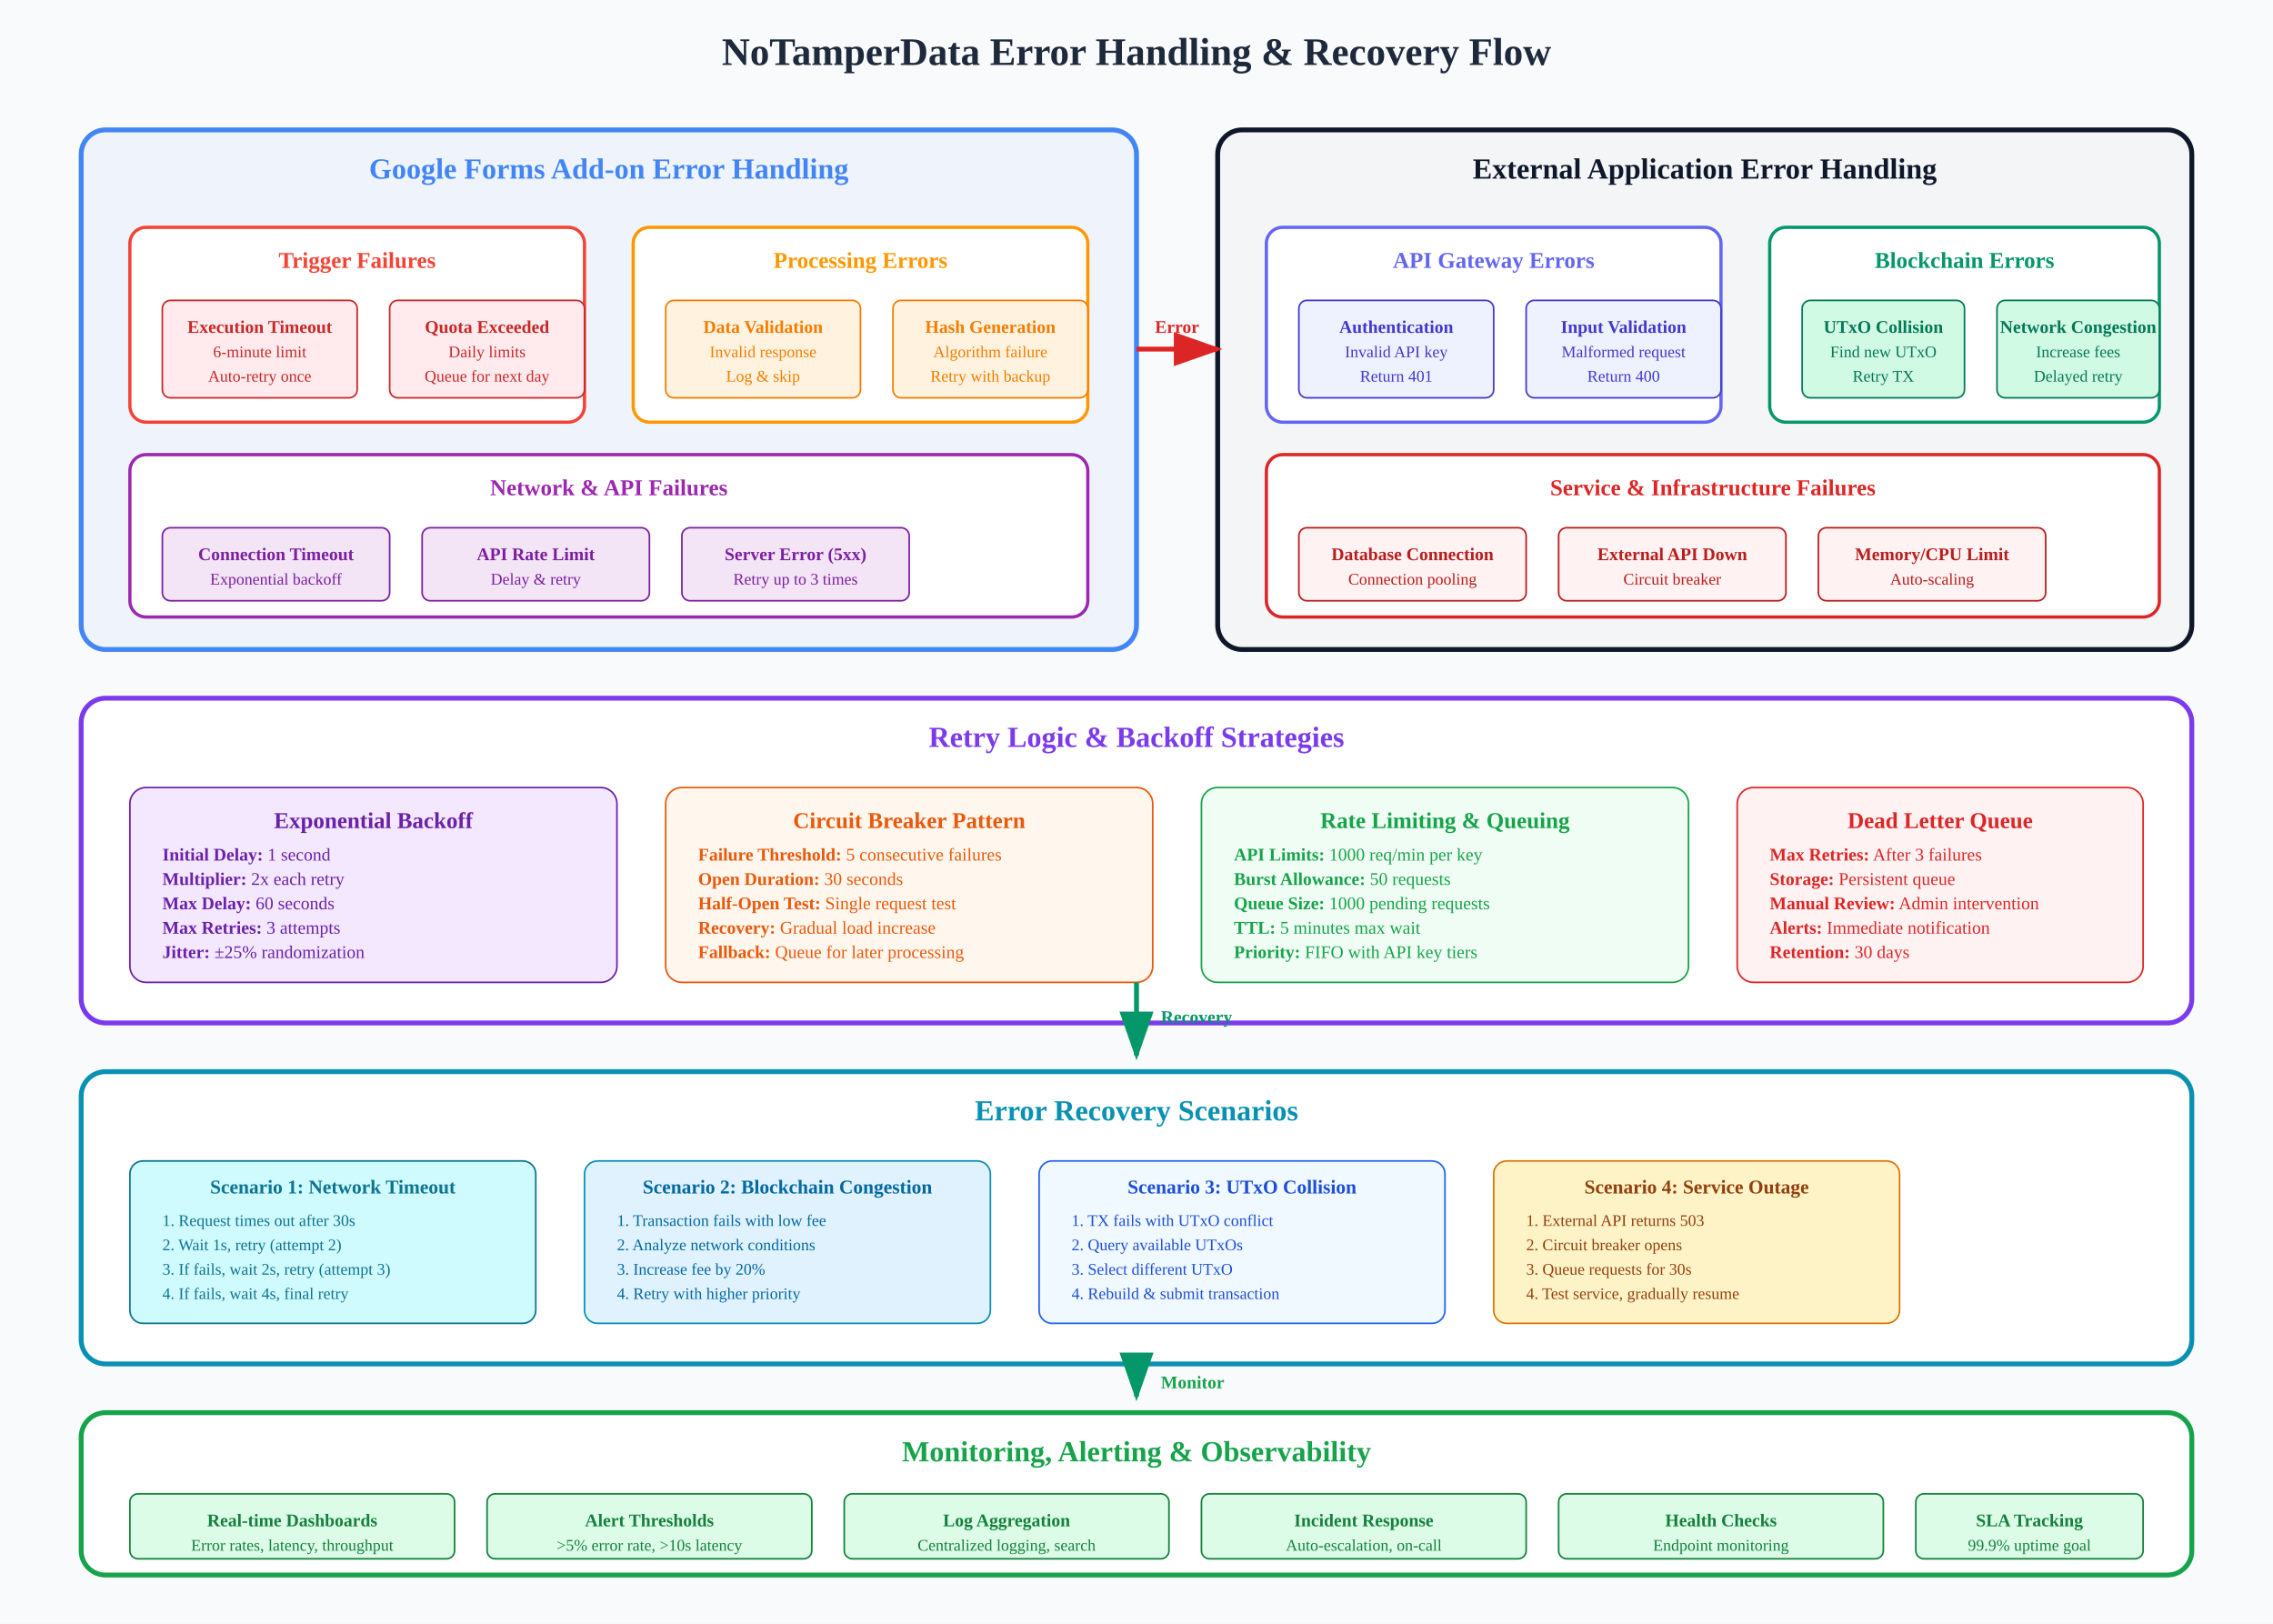
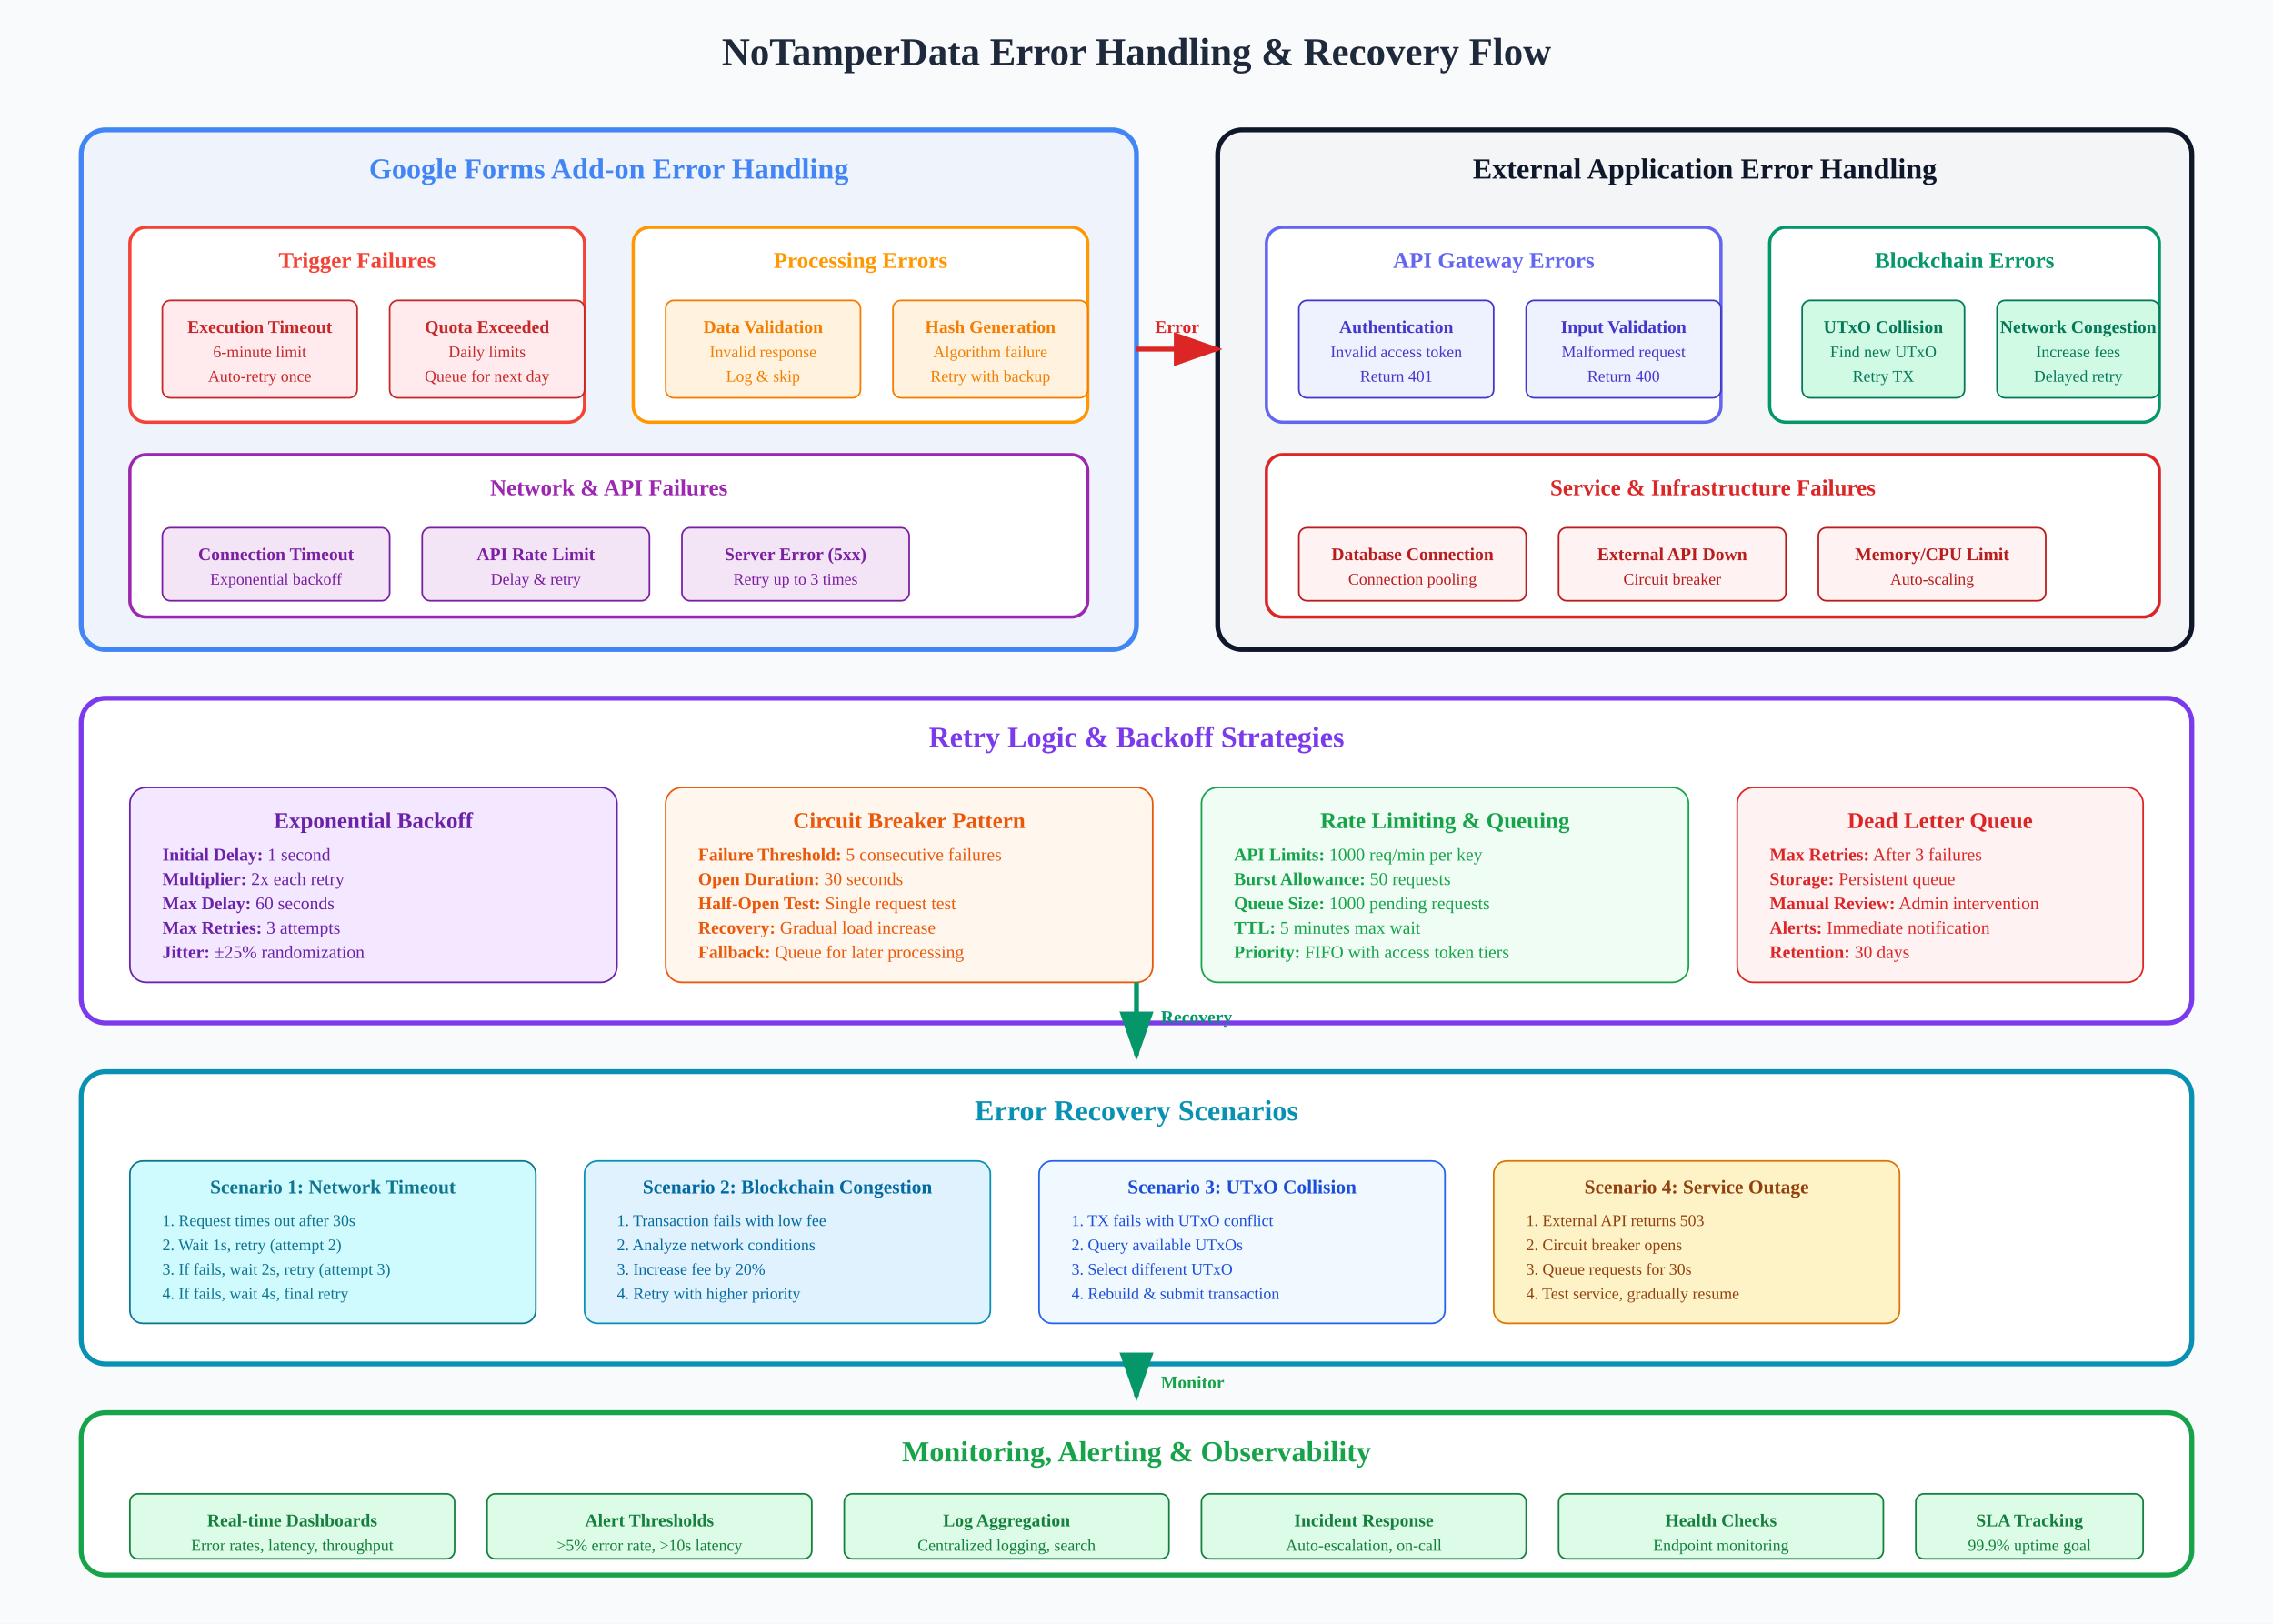
<svg xmlns="http://www.w3.org/2000/svg" viewBox="0 0 1400 1000">
  <rect width="1400" height="1000" fill="#f8fafc" />
  <text x="700" y="40" text-anchor="middle" fill="#1e293b" font-size="24" font-weight="bold">NoTamperData Error Handling &amp; Recovery Flow</text>
  <rect x="50" y="80" width="650" height="320" rx="15" fill="#4285f4" fill-opacity="0.05" stroke="#4285f4" stroke-width="3" />
  <text x="375" y="110" text-anchor="middle" fill="#4285f4" font-size="18" font-weight="bold">Google Forms Add-on Error Handling</text>
  <rect x="80" y="140" width="280" height="120" rx="10" fill="#ffffff" stroke="#f44336" stroke-width="2" />
  <text x="220" y="165" text-anchor="middle" fill="#f44336" font-size="14" font-weight="bold">Trigger Failures</text>
  <rect x="100" y="185" width="120" height="60" rx="5" fill="#ffebee" stroke="#c62828" stroke-width="1" />
  <text x="160" y="205" text-anchor="middle" fill="#c62828" font-size="11" font-weight="bold">Execution Timeout</text>
  <text x="160" y="220" text-anchor="middle" fill="#c62828" font-size="10">6-minute limit</text>
  <text x="160" y="235" text-anchor="middle" fill="#c62828" font-size="10">Auto-retry once</text>
  <rect x="240" y="185" width="120" height="60" rx="5" fill="#ffebee" stroke="#c62828" stroke-width="1" />
  <text x="300" y="205" text-anchor="middle" fill="#c62828" font-size="11" font-weight="bold">Quota Exceeded</text>
  <text x="300" y="220" text-anchor="middle" fill="#c62828" font-size="10">Daily limits</text>
  <text x="300" y="235" text-anchor="middle" fill="#c62828" font-size="10">Queue for next day</text>
  <rect x="390" y="140" width="280" height="120" rx="10" fill="#ffffff" stroke="#ff9800" stroke-width="2" />
  <text x="530" y="165" text-anchor="middle" fill="#ff9800" font-size="14" font-weight="bold">Processing Errors</text>
  <rect x="410" y="185" width="120" height="60" rx="5" fill="#fff3e0" stroke="#f57c00" stroke-width="1" />
  <text x="470" y="205" text-anchor="middle" fill="#f57c00" font-size="11" font-weight="bold">Data Validation</text>
  <text x="470" y="220" text-anchor="middle" fill="#f57c00" font-size="10">Invalid response</text>
  <text x="470" y="235" text-anchor="middle" fill="#f57c00" font-size="10">Log &amp; skip</text>
  <rect x="550" y="185" width="120" height="60" rx="5" fill="#fff3e0" stroke="#f57c00" stroke-width="1" />
  <text x="610" y="205" text-anchor="middle" fill="#f57c00" font-size="11" font-weight="bold">Hash Generation</text>
  <text x="610" y="220" text-anchor="middle" fill="#f57c00" font-size="10">Algorithm failure</text>
  <text x="610" y="235" text-anchor="middle" fill="#f57c00" font-size="10">Retry with backup</text>
  <rect x="80" y="280" width="590" height="100" rx="10" fill="#ffffff" stroke="#9c27b0" stroke-width="2" />
  <text x="375" y="305" text-anchor="middle" fill="#9c27b0" font-size="14" font-weight="bold">Network &amp; API Failures</text>
  <rect x="100" y="325" width="140" height="45" rx="5" fill="#f3e5f5" stroke="#7b1fa2" stroke-width="1" />
  <text x="170" y="345" text-anchor="middle" fill="#7b1fa2" font-size="11" font-weight="bold">Connection Timeout</text>
  <text x="170" y="360" text-anchor="middle" fill="#7b1fa2" font-size="10">Exponential backoff</text>
  <rect x="260" y="325" width="140" height="45" rx="5" fill="#f3e5f5" stroke="#7b1fa2" stroke-width="1" />
  <text x="330" y="345" text-anchor="middle" fill="#7b1fa2" font-size="11" font-weight="bold">API Rate Limit</text>
  <text x="330" y="360" text-anchor="middle" fill="#7b1fa2" font-size="10">Delay &amp; retry</text>
  <rect x="420" y="325" width="140" height="45" rx="5" fill="#f3e5f5" stroke="#7b1fa2" stroke-width="1" />
  <text x="490" y="345" text-anchor="middle" fill="#7b1fa2" font-size="11" font-weight="bold">Server Error (5xx)</text>
  <text x="490" y="360" text-anchor="middle" fill="#7b1fa2" font-size="10">Retry up to 3 times</text>
  <rect x="750" y="80" width="600" height="320" rx="15" fill="#0f172a" fill-opacity="0.02" stroke="#0f172a" stroke-width="3" />
  <text x="1050" y="110" text-anchor="middle" fill="#0f172a" font-size="18" font-weight="bold">External Application Error Handling</text>
  <rect x="780" y="140" width="280" height="120" rx="10" fill="#ffffff" stroke="#6366f1" stroke-width="2" />
  <text x="920" y="165" text-anchor="middle" fill="#6366f1" font-size="14" font-weight="bold">API Gateway Errors</text>
  <rect x="800" y="185" width="120" height="60" rx="5" fill="#eef2ff" stroke="#4338ca" stroke-width="1" />
  <text x="860" y="205" text-anchor="middle" fill="#4338ca" font-size="11" font-weight="bold">Authentication</text>
-   <text x="860" y="220" text-anchor="middle" fill="#4338ca" font-size="10">Invalid API key</text>
+   <text x="860" y="220" text-anchor="middle" fill="#4338ca" font-size="10">Invalid access token</text>
  <text x="860" y="235" text-anchor="middle" fill="#4338ca" font-size="10">Return 401</text>
  <rect x="940" y="185" width="120" height="60" rx="5" fill="#eef2ff" stroke="#4338ca" stroke-width="1" />
  <text x="1000" y="205" text-anchor="middle" fill="#4338ca" font-size="11" font-weight="bold">Input Validation</text>
  <text x="1000" y="220" text-anchor="middle" fill="#4338ca" font-size="10">Malformed request</text>
  <text x="1000" y="235" text-anchor="middle" fill="#4338ca" font-size="10">Return 400</text>
  <rect x="1090" y="140" width="240" height="120" rx="10" fill="#ffffff" stroke="#059669" stroke-width="2" />
  <text x="1210" y="165" text-anchor="middle" fill="#059669" font-size="14" font-weight="bold">Blockchain Errors</text>
  <rect x="1110" y="185" width="100" height="60" rx="5" fill="#d1fae5" stroke="#047857" stroke-width="1" />
  <text x="1160" y="205" text-anchor="middle" fill="#047857" font-size="11" font-weight="bold">UTxO Collision</text>
  <text x="1160" y="220" text-anchor="middle" fill="#047857" font-size="10">Find new UTxO</text>
  <text x="1160" y="235" text-anchor="middle" fill="#047857" font-size="10">Retry TX</text>
  <rect x="1230" y="185" width="100" height="60" rx="5" fill="#d1fae5" stroke="#047857" stroke-width="1" />
  <text x="1280" y="205" text-anchor="middle" fill="#047857" font-size="11" font-weight="bold">Network Congestion</text>
  <text x="1280" y="220" text-anchor="middle" fill="#047857" font-size="10">Increase fees</text>
  <text x="1280" y="235" text-anchor="middle" fill="#047857" font-size="10">Delayed retry</text>
  <rect x="780" y="280" width="550" height="100" rx="10" fill="#ffffff" stroke="#dc2626" stroke-width="2" />
  <text x="1055" y="305" text-anchor="middle" fill="#dc2626" font-size="14" font-weight="bold">Service &amp; Infrastructure Failures</text>
  <rect x="800" y="325" width="140" height="45" rx="5" fill="#fef2f2" stroke="#b91c1c" stroke-width="1" />
  <text x="870" y="345" text-anchor="middle" fill="#b91c1c" font-size="11" font-weight="bold">Database Connection</text>
  <text x="870" y="360" text-anchor="middle" fill="#b91c1c" font-size="10">Connection pooling</text>
  <rect x="960" y="325" width="140" height="45" rx="5" fill="#fef2f2" stroke="#b91c1c" stroke-width="1" />
  <text x="1030" y="345" text-anchor="middle" fill="#b91c1c" font-size="11" font-weight="bold">External API Down</text>
  <text x="1030" y="360" text-anchor="middle" fill="#b91c1c" font-size="10">Circuit breaker</text>
  <rect x="1120" y="325" width="140" height="45" rx="5" fill="#fef2f2" stroke="#b91c1c" stroke-width="1" />
  <text x="1190" y="345" text-anchor="middle" fill="#b91c1c" font-size="11" font-weight="bold">Memory/CPU Limit</text>
  <text x="1190" y="360" text-anchor="middle" fill="#b91c1c" font-size="10">Auto-scaling</text>
  <rect x="50" y="430" width="1300" height="200" rx="15" fill="#ffffff" stroke="#7c3aed" stroke-width="3" />
  <text x="700" y="460" text-anchor="middle" fill="#7c3aed" font-size="18" font-weight="bold">Retry Logic &amp; Backoff Strategies</text>
  <rect x="80" y="485" width="300" height="120" rx="10" fill="#f3e8ff" stroke="#6b21a8" stroke-width="1" />
  <text x="230" y="510" text-anchor="middle" fill="#6b21a8" font-size="14" font-weight="bold">Exponential Backoff</text>
  <text x="100" y="530" fill="#6b21a8" font-size="11">
    <tspan font-weight="bold">Initial Delay:</tspan> 1 second</text>
  <text x="100" y="545" fill="#6b21a8" font-size="11">
    <tspan font-weight="bold">Multiplier:</tspan> 2x each retry</text>
  <text x="100" y="560" fill="#6b21a8" font-size="11">
    <tspan font-weight="bold">Max Delay:</tspan> 60 seconds</text>
  <text x="100" y="575" fill="#6b21a8" font-size="11">
    <tspan font-weight="bold">Max Retries:</tspan> 3 attempts</text>
  <text x="100" y="590" fill="#6b21a8" font-size="11">
    <tspan font-weight="bold">Jitter:</tspan> ±25% randomization</text>
  <rect x="410" y="485" width="300" height="120" rx="10" fill="#fff7ed" stroke="#ea580c" stroke-width="1" />
  <text x="560" y="510" text-anchor="middle" fill="#ea580c" font-size="14" font-weight="bold">Circuit Breaker Pattern</text>
  <text x="430" y="530" fill="#ea580c" font-size="11">
    <tspan font-weight="bold">Failure Threshold:</tspan> 5 consecutive failures</text>
  <text x="430" y="545" fill="#ea580c" font-size="11">
    <tspan font-weight="bold">Open Duration:</tspan> 30 seconds</text>
  <text x="430" y="560" fill="#ea580c" font-size="11">
    <tspan font-weight="bold">Half-Open Test:</tspan> Single request test</text>
  <text x="430" y="575" fill="#ea580c" font-size="11">
    <tspan font-weight="bold">Recovery:</tspan> Gradual load increase</text>
  <text x="430" y="590" fill="#ea580c" font-size="11">
    <tspan font-weight="bold">Fallback:</tspan> Queue for later processing</text>
  <rect x="740" y="485" width="300" height="120" rx="10" fill="#f0fdf4" stroke="#16a34a" stroke-width="1" />
  <text x="890" y="510" text-anchor="middle" fill="#16a34a" font-size="14" font-weight="bold">Rate Limiting &amp; Queuing</text>
  <text x="760" y="530" fill="#16a34a" font-size="11">
    <tspan font-weight="bold">API Limits:</tspan> 1000 req/min per key</text>
  <text x="760" y="545" fill="#16a34a" font-size="11">
    <tspan font-weight="bold">Burst Allowance:</tspan> 50 requests</text>
  <text x="760" y="560" fill="#16a34a" font-size="11">
    <tspan font-weight="bold">Queue Size:</tspan> 1000 pending requests</text>
  <text x="760" y="575" fill="#16a34a" font-size="11">
    <tspan font-weight="bold">TTL:</tspan> 5 minutes max wait</text>
  <text x="760" y="590" fill="#16a34a" font-size="11">
-     <tspan font-weight="bold">Priority:</tspan> FIFO with API key tiers</text>
+     <tspan font-weight="bold">Priority:</tspan> FIFO with access token tiers</text>
  <rect x="1070" y="485" width="250" height="120" rx="10" fill="#fef2f2" stroke="#dc2626" stroke-width="1" />
  <text x="1195" y="510" text-anchor="middle" fill="#dc2626" font-size="14" font-weight="bold">Dead Letter Queue</text>
  <text x="1090" y="530" fill="#dc2626" font-size="11">
    <tspan font-weight="bold">Max Retries:</tspan> After 3 failures</text>
  <text x="1090" y="545" fill="#dc2626" font-size="11">
    <tspan font-weight="bold">Storage:</tspan> Persistent queue</text>
  <text x="1090" y="560" fill="#dc2626" font-size="11">
    <tspan font-weight="bold">Manual Review:</tspan> Admin intervention</text>
  <text x="1090" y="575" fill="#dc2626" font-size="11">
    <tspan font-weight="bold">Alerts:</tspan> Immediate notification</text>
  <text x="1090" y="590" fill="#dc2626" font-size="11">
    <tspan font-weight="bold">Retention:</tspan> 30 days</text>
  <rect x="50" y="660" width="1300" height="180" rx="15" fill="#ffffff" stroke="#0891b2" stroke-width="3" />
  <text x="700" y="690" text-anchor="middle" fill="#0891b2" font-size="18" font-weight="bold">Error Recovery Scenarios</text>
  <rect x="80" y="715" width="250" height="100" rx="8" fill="#cffafe" stroke="#0e7490" stroke-width="1" />
  <text x="205" y="735" text-anchor="middle" fill="#0e7490" font-size="12" font-weight="bold">Scenario 1: Network Timeout</text>
  <text x="100" y="755" fill="#0e7490" font-size="10">1. Request times out after 30s</text>
  <text x="100" y="770" fill="#0e7490" font-size="10">2. Wait 1s, retry (attempt 2)</text>
  <text x="100" y="785" fill="#0e7490" font-size="10">3. If fails, wait 2s, retry (attempt 3)</text>
  <text x="100" y="800" fill="#0e7490" font-size="10">4. If fails, wait 4s, final retry</text>
  <rect x="360" y="715" width="250" height="100" rx="8" fill="#e0f2fe" stroke="#0891b2" stroke-width="1" />
  <text x="485" y="735" text-anchor="middle" fill="#0369a1" font-size="12" font-weight="bold">Scenario 2: Blockchain Congestion</text>
  <text x="380" y="755" fill="#0369a1" font-size="10">1. Transaction fails with low fee</text>
  <text x="380" y="770" fill="#0369a1" font-size="10">2. Analyze network conditions</text>
  <text x="380" y="785" fill="#0369a1" font-size="10">3. Increase fee by 20%</text>
  <text x="380" y="800" fill="#0369a1" font-size="10">4. Retry with higher priority</text>
  <rect x="640" y="715" width="250" height="100" rx="8" fill="#f0f9ff" stroke="#2563eb" stroke-width="1" />
  <text x="765" y="735" text-anchor="middle" fill="#1d4ed8" font-size="12" font-weight="bold">Scenario 3: UTxO Collision</text>
  <text x="660" y="755" fill="#1d4ed8" font-size="10">1. TX fails with UTxO conflict</text>
  <text x="660" y="770" fill="#1d4ed8" font-size="10">2. Query available UTxOs</text>
  <text x="660" y="785" fill="#1d4ed8" font-size="10">3. Select different UTxO</text>
  <text x="660" y="800" fill="#1d4ed8" font-size="10">4. Rebuild &amp; submit transaction</text>
  <rect x="920" y="715" width="250" height="100" rx="8" fill="#fef3c7" stroke="#d97706" stroke-width="1" />
  <text x="1045" y="735" text-anchor="middle" fill="#92400e" font-size="12" font-weight="bold">Scenario 4: Service Outage</text>
  <text x="940" y="755" fill="#92400e" font-size="10">1. External API returns 503</text>
  <text x="940" y="770" fill="#92400e" font-size="10">2. Circuit breaker opens</text>
  <text x="940" y="785" fill="#92400e" font-size="10">3. Queue requests for 30s</text>
  <text x="940" y="800" fill="#92400e" font-size="10">4. Test service, gradually resume</text>
  <rect x="50" y="870" width="1300" height="100" rx="15" fill="#ffffff" stroke="#16a34a" stroke-width="3" />
  <text x="700" y="900" text-anchor="middle" fill="#16a34a" font-size="18" font-weight="bold">Monitoring, Alerting &amp; Observability</text>
  <rect x="80" y="920" width="200" height="40" rx="5" fill="#dcfce7" stroke="#15803d" stroke-width="1" />
  <text x="180" y="940" text-anchor="middle" fill="#15803d" font-size="11" font-weight="bold">Real-time Dashboards</text>
  <text x="180" y="955" text-anchor="middle" fill="#15803d" font-size="10">Error rates, latency, throughput</text>
  <rect x="300" y="920" width="200" height="40" rx="5" fill="#dcfce7" stroke="#15803d" stroke-width="1" />
  <text x="400" y="940" text-anchor="middle" fill="#15803d" font-size="11" font-weight="bold">Alert Thresholds</text>
  <text x="400" y="955" text-anchor="middle" fill="#15803d" font-size="10">&gt;5% error rate, &gt;10s latency</text>
  <rect x="520" y="920" width="200" height="40" rx="5" fill="#dcfce7" stroke="#15803d" stroke-width="1" />
  <text x="620" y="940" text-anchor="middle" fill="#15803d" font-size="11" font-weight="bold">Log Aggregation</text>
  <text x="620" y="955" text-anchor="middle" fill="#15803d" font-size="10">Centralized logging, search</text>
  <rect x="740" y="920" width="200" height="40" rx="5" fill="#dcfce7" stroke="#15803d" stroke-width="1" />
  <text x="840" y="940" text-anchor="middle" fill="#15803d" font-size="11" font-weight="bold">Incident Response</text>
  <text x="840" y="955" text-anchor="middle" fill="#15803d" font-size="10">Auto-escalation, on-call</text>
  <rect x="960" y="920" width="200" height="40" rx="5" fill="#dcfce7" stroke="#15803d" stroke-width="1" />
  <text x="1060" y="940" text-anchor="middle" fill="#15803d" font-size="11" font-weight="bold">Health Checks</text>
  <text x="1060" y="955" text-anchor="middle" fill="#15803d" font-size="10">Endpoint monitoring</text>
  <rect x="1180" y="920" width="140" height="40" rx="5" fill="#dcfce7" stroke="#15803d" stroke-width="1" />
  <text x="1250" y="940" text-anchor="middle" fill="#15803d" font-size="11" font-weight="bold">SLA Tracking</text>
  <text x="1250" y="955" text-anchor="middle" fill="#15803d" font-size="10">99.9% uptime goal</text>
  <defs>
    <marker id="arrow" markerWidth="10" markerHeight="7" refX="9" refY="3.5" orient="auto">
      <polygon points="0 0, 10 3.5, 0 7" fill="#059669" />
    </marker>
    <marker id="arrow-red" markerWidth="10" markerHeight="7" refX="9" refY="3.5" orient="auto">
      <polygon points="0 0, 10 3.5, 0 7" fill="#dc2626" />
    </marker>
  </defs>
  <line x1="700" y1="215" x2="750" y2="215" stroke="#dc2626" stroke-width="3" marker-end="url(#arrow-red)" />
  <text x="725" y="205" text-anchor="middle" fill="#dc2626" font-size="11" font-weight="bold">Error</text>
  <line x1="700" y1="605" x2="700" y2="650" stroke="#059669" stroke-width="3" marker-end="url(#arrow)" />
  <text x="715" y="630" fill="#059669" font-size="11" font-weight="bold">Recovery</text>
  <line x1="700" y1="840" x2="700" y2="860" stroke="#16a34a" stroke-width="3" marker-end="url(#arrow)" />
  <text x="715" y="855" fill="#16a34a" font-size="11" font-weight="bold">Monitor</text>
</svg>
